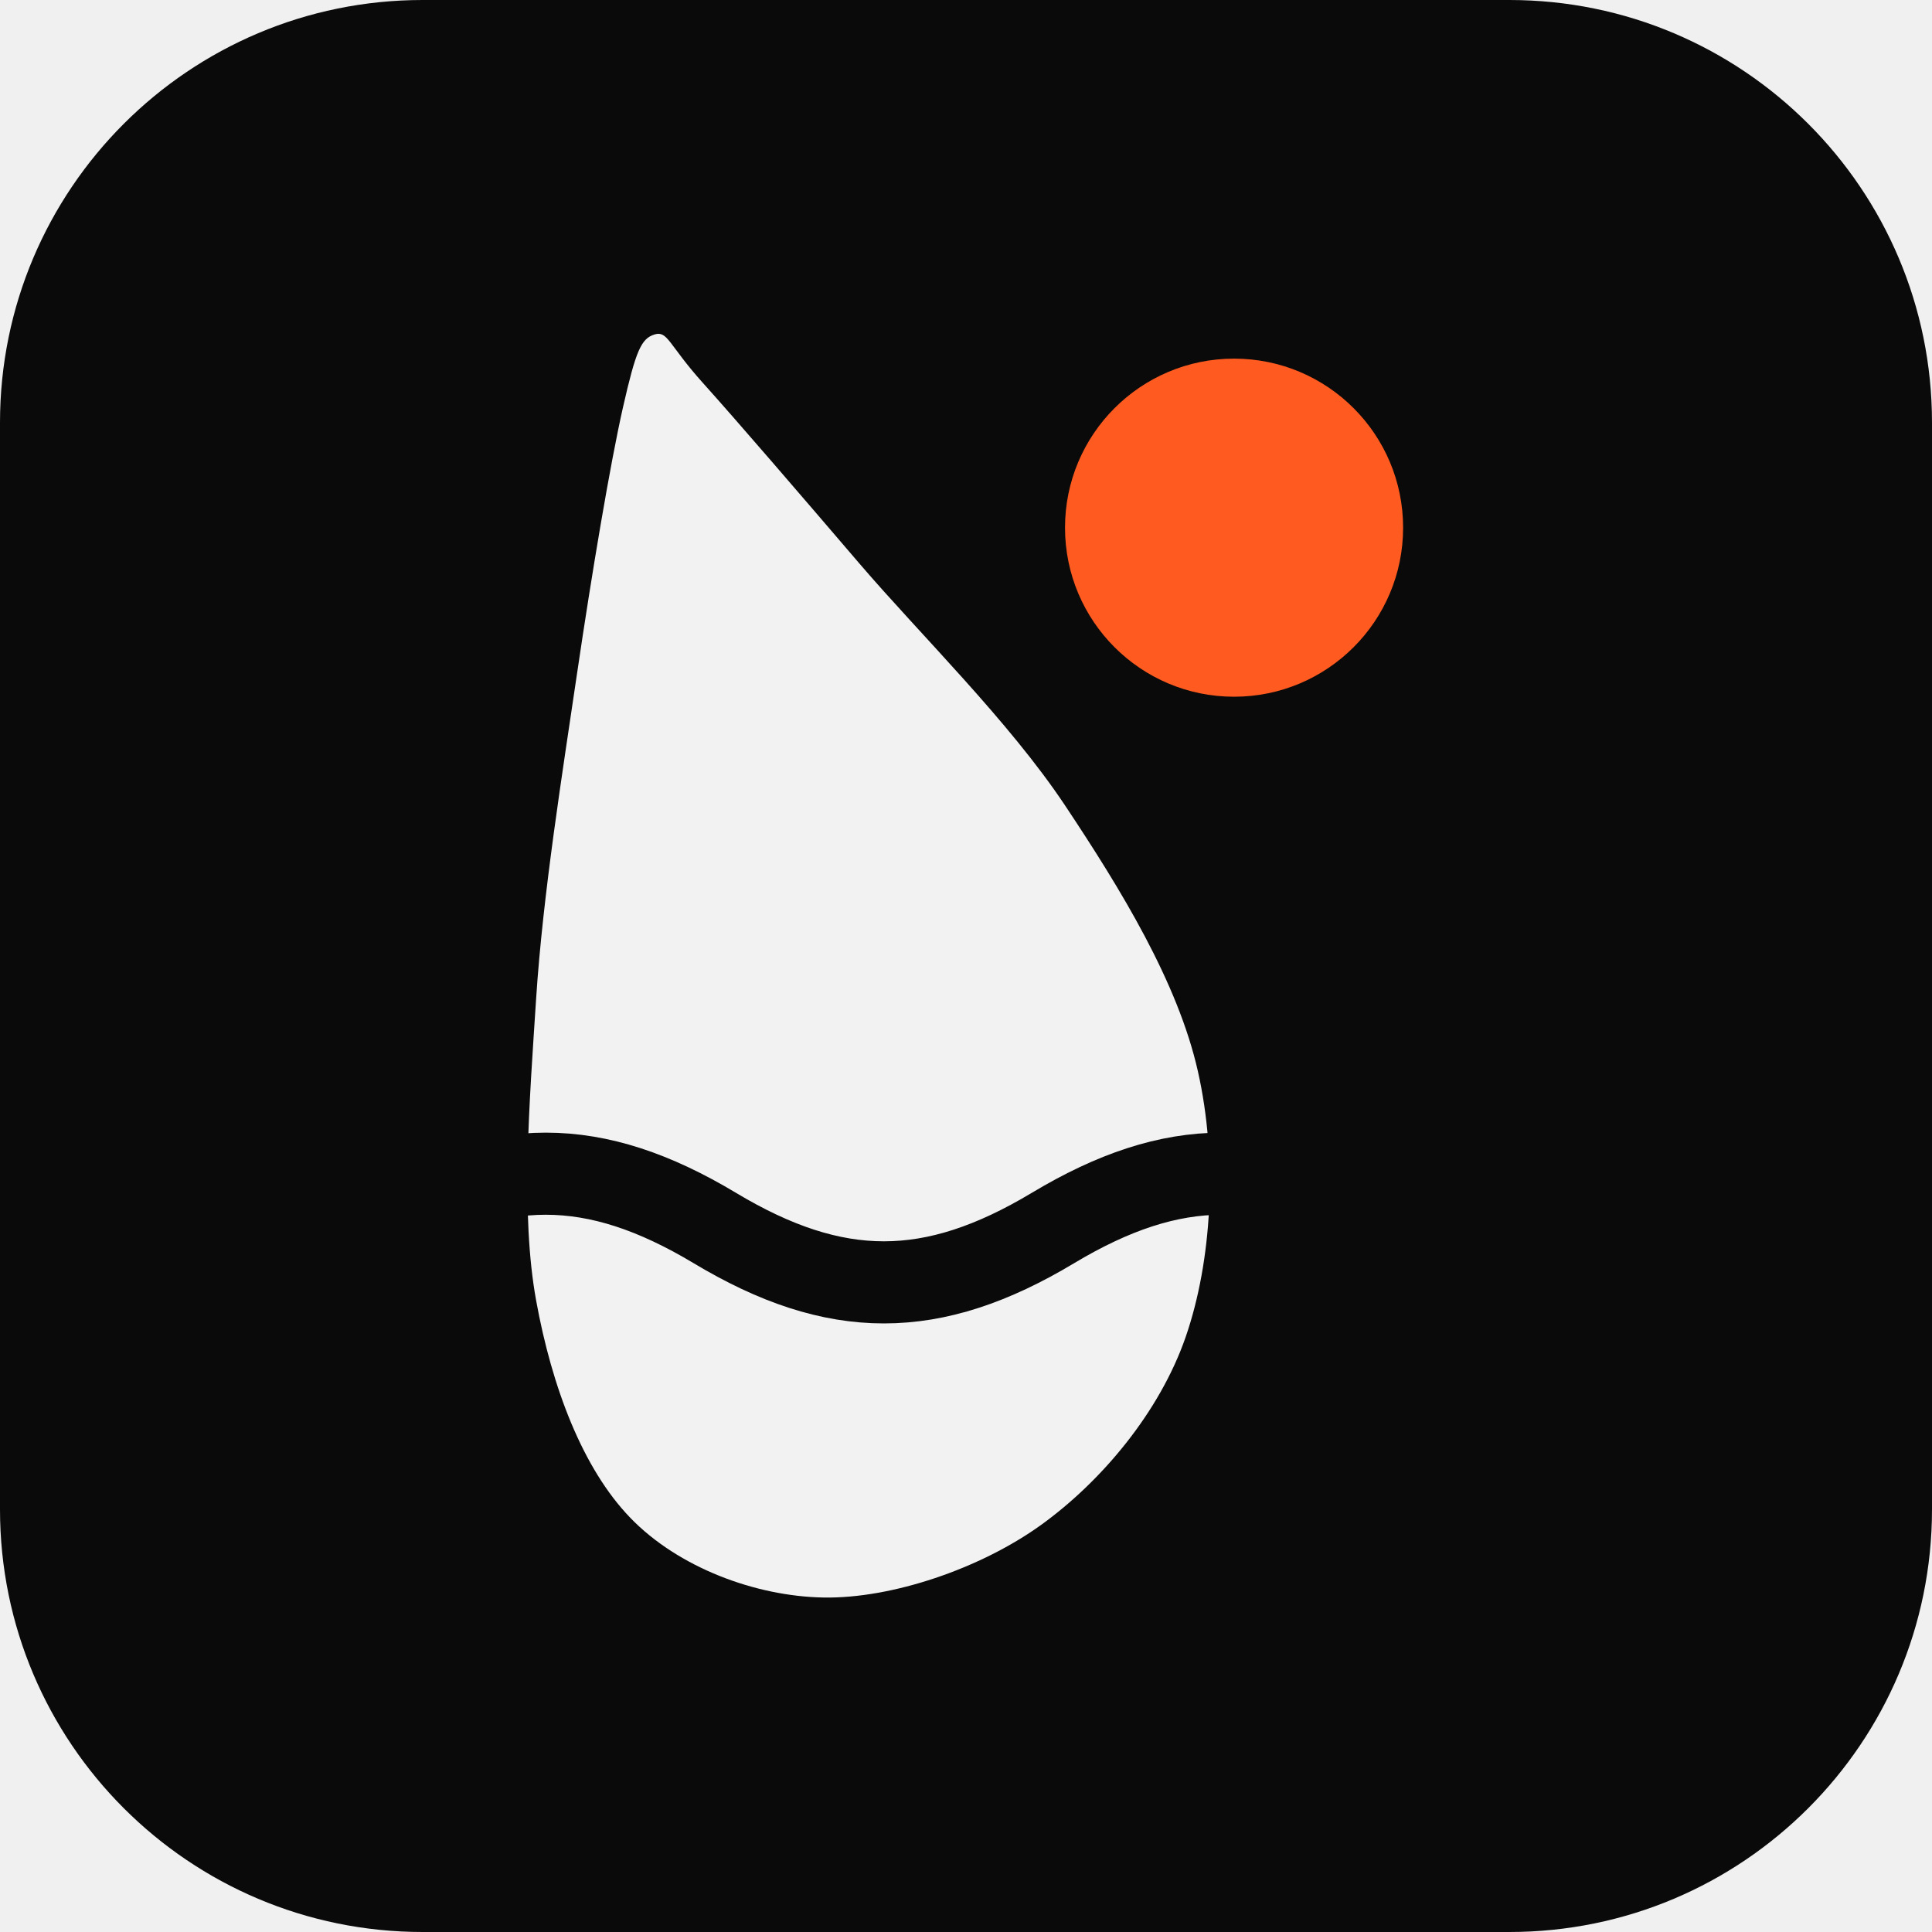
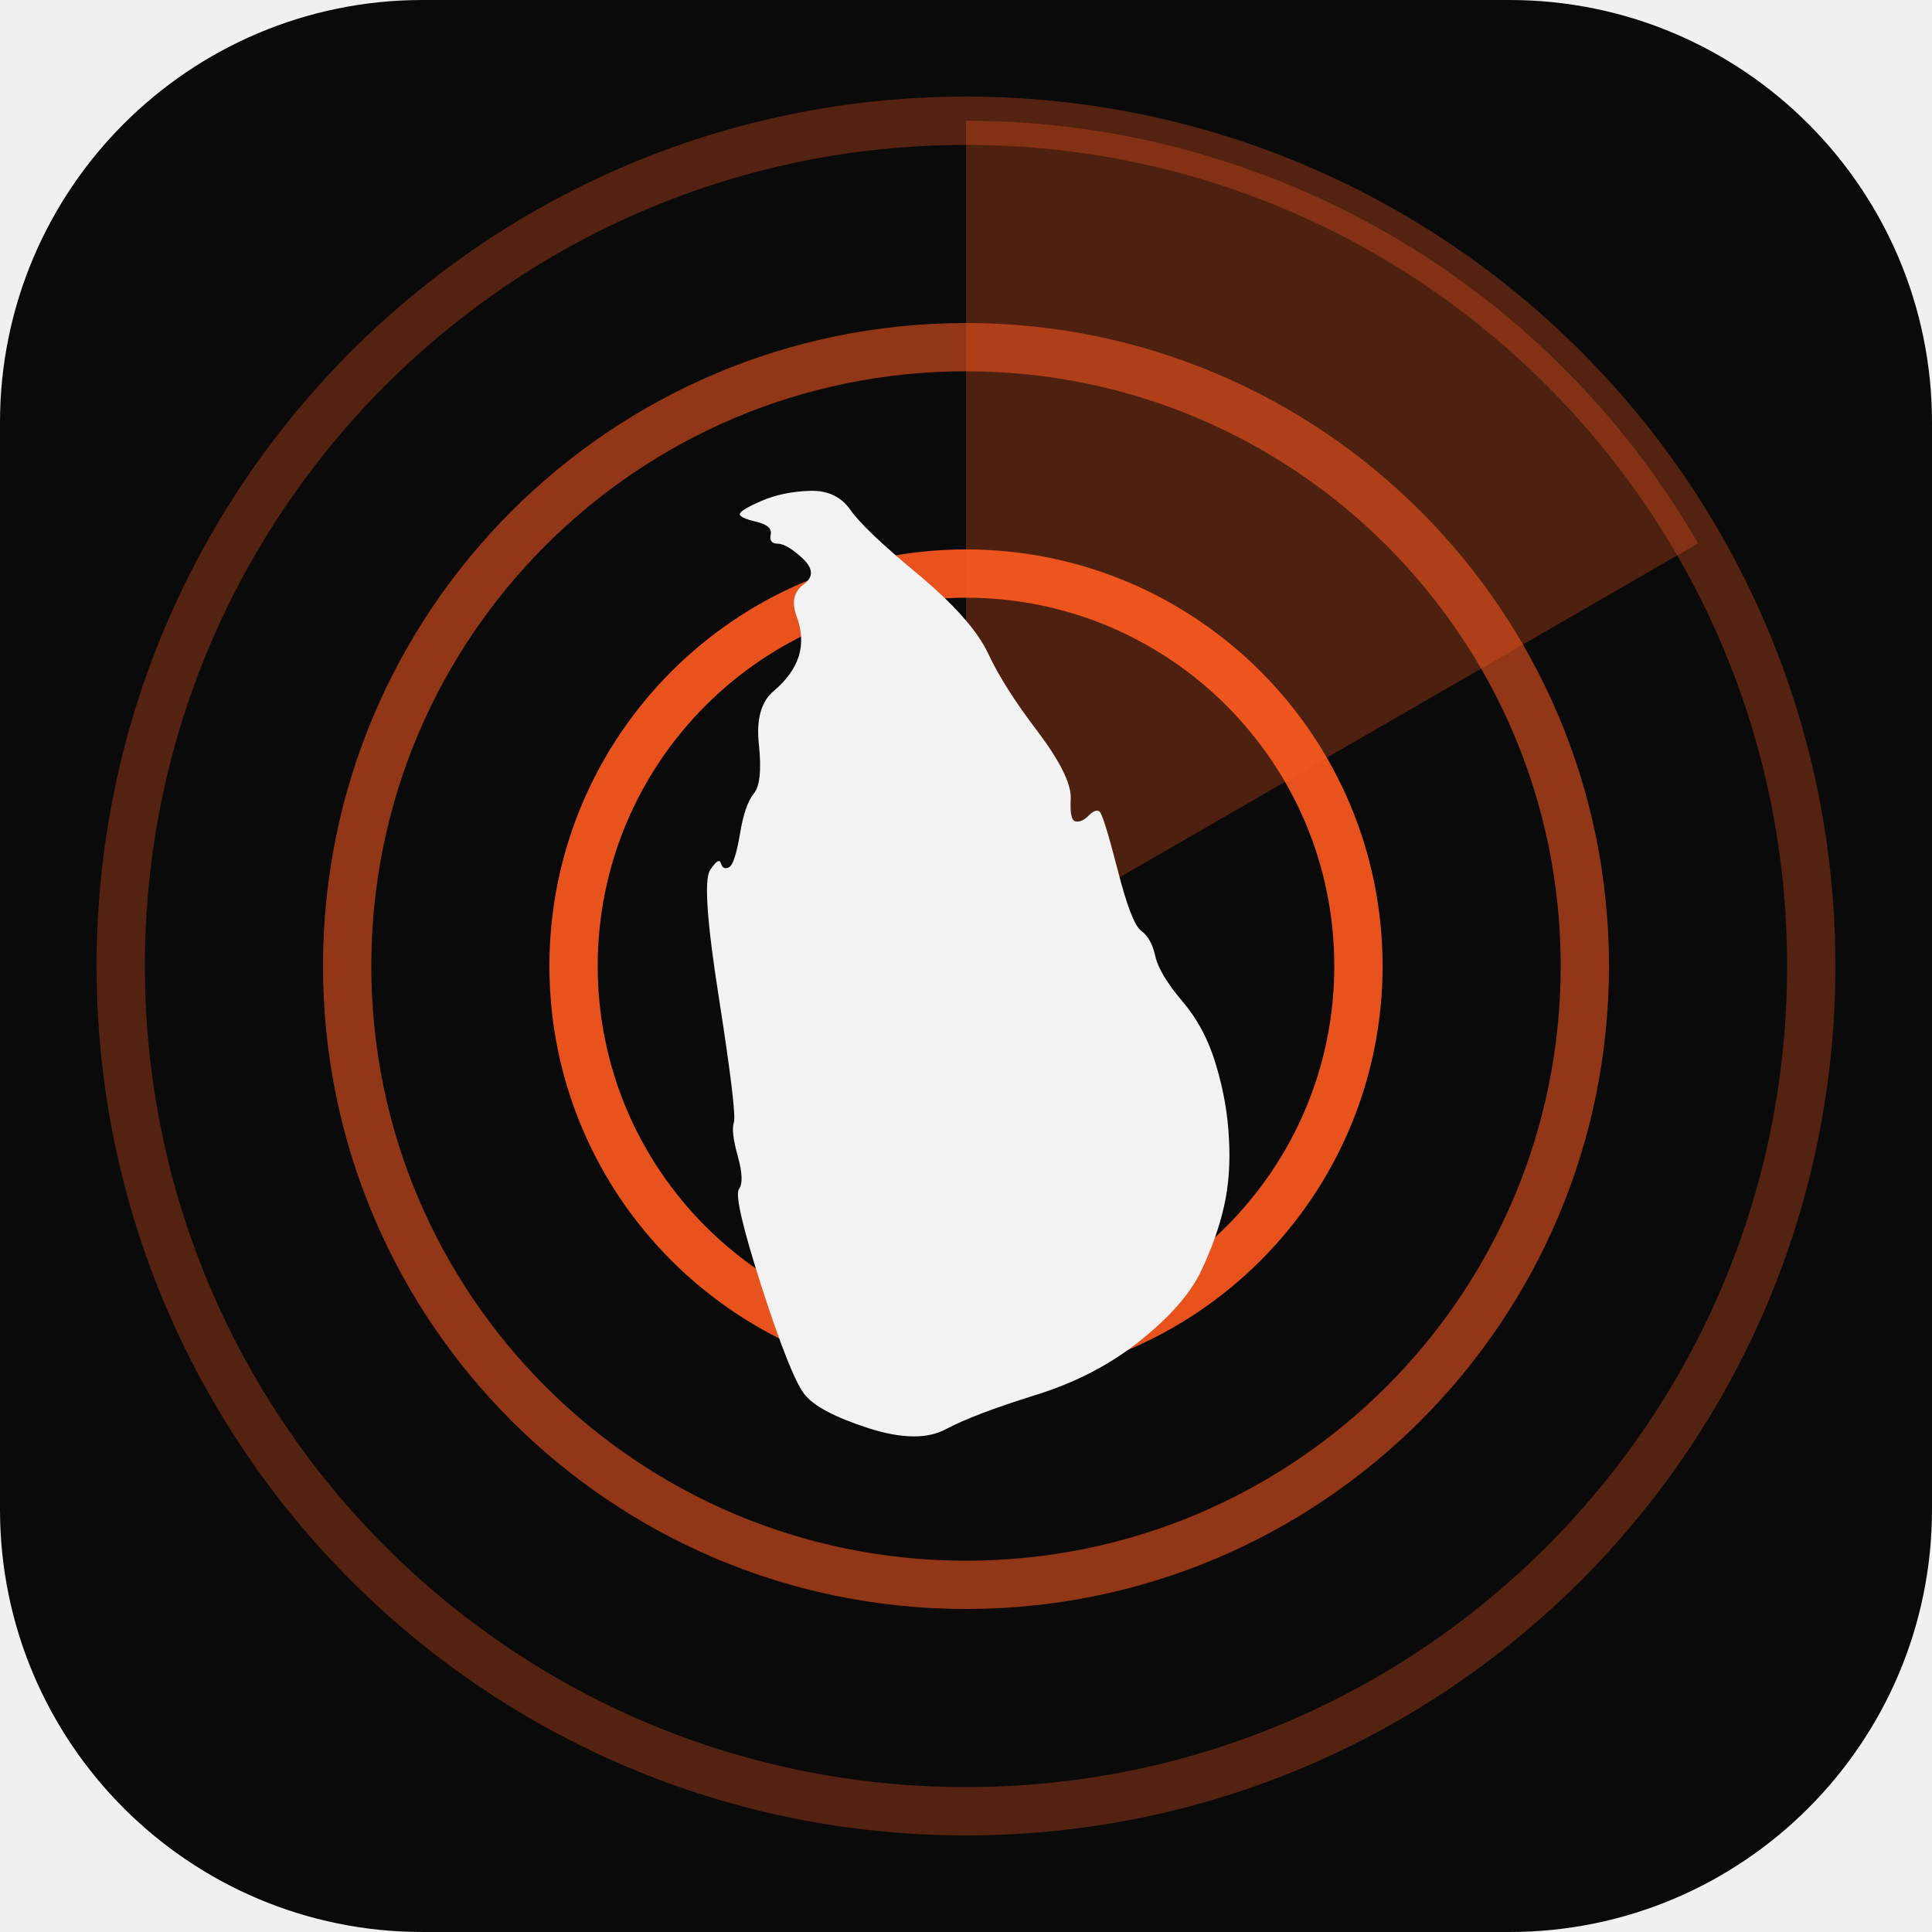
<svg xmlns="http://www.w3.org/2000/svg" viewBox="0 0 64 64" role="img" aria-label="Lanka Weather">
  <rect width="64" height="64" rx="14" fill="#0A0A0A" />
-   <g transform="translate(32 32) scale(0.8) translate(-36.4 -31.65)">
-     <mask id="lw-wave" maskUnits="userSpaceOnUse" x="0" y="0" width="64" height="64">
-       <rect width="64" height="64" fill="#fff" />
-       <path d="M12 42.5C17 39.5 21 39.5 26 42.5S35 45.5 40 42.5 49 39.5 54 42.5" fill="none" stroke="#000" stroke-width="3.4" stroke-linecap="round" />
-     </mask>
-     <path d="M23.5 5.5C24.05 5.33 24.08 5.92 25.5 7.5C26.92 9.08 29.5 12.08 32 15C34.5 17.92 38.17 21.5 40.5 25C42.83 28.5 45.17 32.33 46 36C46.83 39.67 46.58 43.87 45.5 47C44.42 50.13 42 53 39.5 54.8C37 56.6 33.33 57.85 30.5 57.8C27.67 57.75 24.48 56.55 22.5 54.5C20.52 52.45 19.25 49.08 18.6 45.5C17.95 41.92 18.32 37.33 18.6 33C18.88 28.67 19.7 23.58 20.3 19.5C20.9 15.42 21.67 10.83 22.2 8.5C22.73 6.17 22.95 5.67 23.5 5.5Z" fill="#F2F2F2" mask="url(#lw-wave)" />
-     <circle cx="47.5" cy="13.5" r="7" fill="#FF5A1F" />
+   <path d="M32 32V4A28 28 0 0 1 56.25 18Z" fill="#FF5A1F" fill-opacity=".28" />
+   <g fill="none" stroke="#FF5A1F" stroke-width="1.6">
+     <circle cx="32" cy="32" r="13" stroke-opacity=".9" />
+     <circle cx="32" cy="32" r="20.5" stroke-opacity=".55" />
+     <circle cx="32" cy="32" r="28" stroke-opacity=".3" />
  </g>
+   <path d="M23.52 28.83Q23.22 29.29 23.82 33.09Q24.41 36.88 24.31 37.18Q24.21 37.48 24.44 38.3Q24.67 39.13 24.48 39.39Q24.28 39.66 25.23 42.63Q26.19 45.6 26.65 46.19Q27.12 46.78 28.77 47.31Q30.42 47.84 31.34 47.34Q32.26 46.85 34.28 46.22Q36.29 45.6 37.77 44.41Q39.26 43.22 39.79 42.1Q40.32 40.98 40.55 39.95Q40.78 38.93 40.71 37.71Q40.65 36.49 40.28 35.27Q39.92 34.05 39.16 33.16Q38.4 32.26 38.27 31.67Q38.14 31.08 37.81 30.84Q37.48 30.61 37.02 28.8Q36.55 26.98 36.42 26.88Q36.29 26.79 36.06 27.02Q35.83 27.25 35.63 27.21Q35.43 27.18 35.47 26.46Q35.5 25.73 34.38 24.24Q33.25 22.76 32.73 21.64Q32.2 20.52 30.42 19.03Q28.63 17.55 28.17 16.89Q27.71 16.23 26.82 16.26Q25.93 16.29 25.23 16.59Q24.54 16.89 24.51 17.02Q24.48 17.15 25.04 17.28Q25.6 17.41 25.53 17.71Q25.47 18.01 25.76 18.01Q26.06 18.01 26.59 18.5Q27.12 19 26.62 19.36Q26.13 19.72 26.39 20.42Q26.65 21.11 26.46 21.74Q26.26 22.36 25.63 22.89Q25 23.42 25.14 24.67Q25.27 25.93 24.97 26.29Q24.67 26.65 24.51 27.64Q24.34 28.63 24.15 28.73Q23.95 28.83 23.88 28.6Q23.82 28.37 23.52 28.83Z" fill="#F2F2F2" />
</svg>
